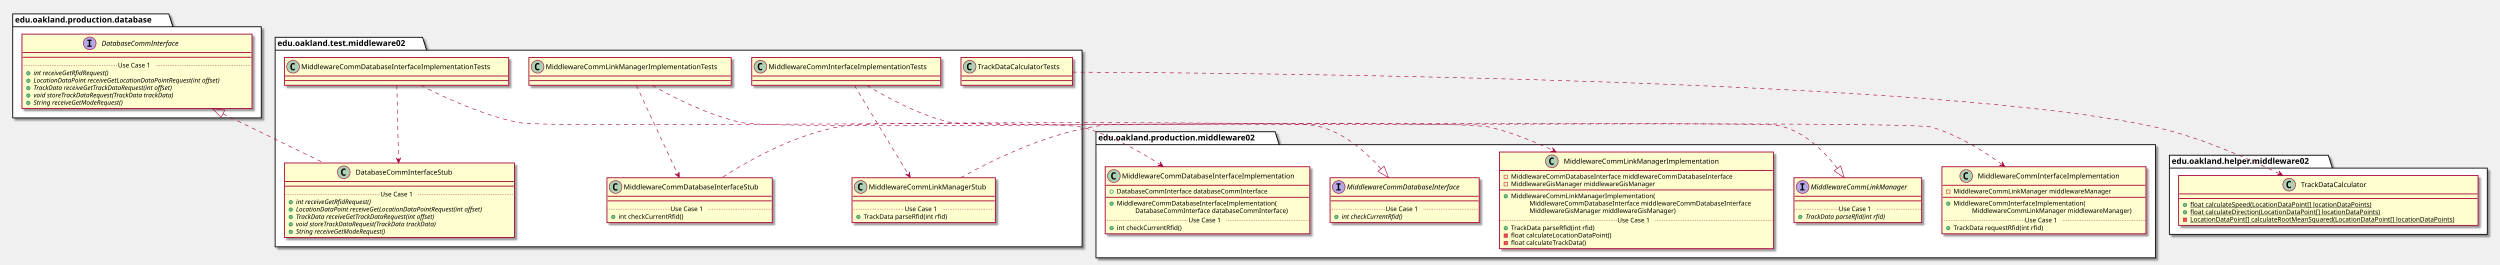
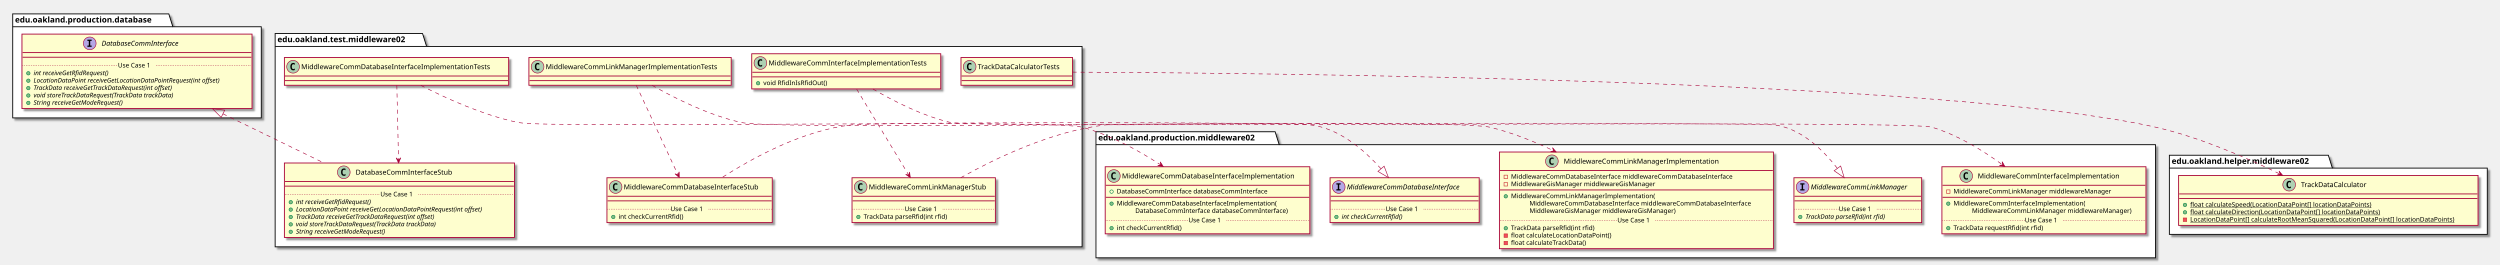
<svg xmlns="http://www.w3.org/2000/svg" contentScriptType="application/ecmascript" contentStyleType="text/css" height="458px" preserveAspectRatio="none" style="width:4325px;height:458px;" version="1.1" viewBox="0 0 4325 458" width="4325px" zoomAndPan="magnify">
  <defs>
-     <filter height="300%" id="f82za3iaolxaj" width="300%" x="-1" y="-1">
+     <filter height="300%" id="f104pno9bmx32r" width="300%" x="-1" y="-1">
      <feGaussianBlur result="blurOut" stdDeviation="2.0" />
      <feColorMatrix in="blurOut" result="blurOut2" type="matrix" values="0 0 0 0 0 0 0 0 0 0 0 0 0 0 0 0 0 0 .4 0" />
      <feOffset dx="4.0" dy="4.0" in="blurOut2" result="blurOut3" />
      <feBlend in="SourceGraphic" in2="blurOut3" mode="normal" />
    </filter>
  </defs>
  <g>
-     <polygon fill="#FFFFFF" filter="url(#f82za3iaolxaj)" points="476,64.5,731,64.5,738,86.797,1872,86.797,1872,427,476,427,476,64.5" style="stroke: #000000; stroke-width: 1.5;" />
-     <line style="stroke: #000000; stroke-width: 1.5;" x1="476" x2="738" y1="86.797" y2="86.797" />
-     <text fill="#000000" font-family="sans-serif" font-size="14" font-weight="bold" lengthAdjust="spacingAndGlyphs" textLength="249" x="480" y="79.495">edu.oakland.test.middleware02</text>
-     <polygon fill="#FFFFFF" filter="url(#f82za3iaolxaj)" points="1896,228,2206,228,2213,250.297,3729,250.297,3729,446,1896,446,1896,228" style="stroke: #000000; stroke-width: 1.5;" />
+     <polygon fill="#FFFFFF" filter="url(#f104pno9bmx32r)" points="476,58,731,58,738,80.297,1872,80.297,1872,427,476,427,476,58" style="stroke: #000000; stroke-width: 1.5;" />
+     <line style="stroke: #000000; stroke-width: 1.5;" x1="476" x2="738" y1="80.297" y2="80.297" />
+     <text fill="#000000" font-family="sans-serif" font-size="14" font-weight="bold" lengthAdjust="spacingAndGlyphs" textLength="249" x="480" y="72.995">edu.oakland.test.middleware02</text>
+     <polygon fill="#FFFFFF" filter="url(#f104pno9bmx32r)" points="1896,228,2206,228,2213,250.297,3729,250.297,3729,446,1896,446,1896,228" style="stroke: #000000; stroke-width: 1.5;" />
    <line style="stroke: #000000; stroke-width: 1.5;" x1="1896" x2="2213" y1="250.297" y2="250.297" />
    <text fill="#000000" font-family="sans-serif" font-size="14" font-weight="bold" lengthAdjust="spacingAndGlyphs" textLength="304" x="1900" y="242.995">edu.oakland.production.middleware02</text>
-     <polygon fill="#FFFFFF" filter="url(#f82za3iaolxaj)" points="3753,268.5,4028,268.5,4035,290.797,4303,290.797,4303,405.5,3753,405.5,3753,268.5" style="stroke: #000000; stroke-width: 1.5;" />
+     <polygon fill="#FFFFFF" filter="url(#f104pno9bmx32r)" points="3753,268.5,4028,268.5,4035,290.797,4303,290.797,4303,405.5,3753,405.5,3753,268.5" style="stroke: #000000; stroke-width: 1.5;" />
    <line style="stroke: #000000; stroke-width: 1.5;" x1="3753" x2="4035" y1="290.797" y2="290.797" />
    <text fill="#000000" font-family="sans-serif" font-size="14" font-weight="bold" lengthAdjust="spacingAndGlyphs" textLength="269" x="3757" y="283.495">edu.oakland.helper.middleware02</text>
-     <polygon fill="#FFFFFF" filter="url(#f82za3iaolxaj)" points="22,24,292,24,299,46.297,452,46.297,452,204,22,204,22,24" style="stroke: #000000; stroke-width: 1.5;" />
+     <polygon fill="#FFFFFF" filter="url(#f104pno9bmx32r)" points="22,24,292,24,299,46.297,452,46.297,452,204,22,204,22,24" style="stroke: #000000; stroke-width: 1.5;" />
    <line style="stroke: #000000; stroke-width: 1.5;" x1="22" x2="299" y1="46.297" y2="46.297" />
    <text fill="#000000" font-family="sans-serif" font-size="14" font-weight="bold" lengthAdjust="spacingAndGlyphs" textLength="264" x="26" y="38.995">edu.oakland.production.database</text>
-     <rect fill="#FEFECE" filter="url(#f82za3iaolxaj)" height="48" id="MiddlewareCommInterfaceImplementationTests" style="stroke: #A80036; stroke-width: 1.5;" width="327" x="1300.5" y="99.5" />
-     <ellipse cx="1315.5" cy="115.5" fill="#ADD1B2" rx="11" ry="11" style="stroke: #A80036; stroke-width: 1.0;" />
-     <path d="M1318.469,121.141 Q1317.891,121.438 1317.25,121.578 Q1316.609,121.734 1315.906,121.734 Q1313.406,121.734 1312.078,120.094 Q1310.766,118.438 1310.766,115.312 Q1310.766,112.188 1312.078,110.531 Q1313.406,108.875 1315.906,108.875 Q1316.609,108.875 1317.25,109.031 Q1317.906,109.188 1318.469,109.484 L1318.469,112.203 Q1317.844,111.625 1317.25,111.359 Q1316.656,111.078 1316.031,111.078 Q1314.688,111.078 1314,112.156 Q1313.312,113.219 1313.312,115.312 Q1313.312,117.406 1314,118.484 Q1314.688,119.547 1316.031,119.547 Q1316.656,119.547 1317.25,119.281 Q1317.844,119 1318.469,118.422 L1318.469,121.141 Z " />
-     <text fill="#000000" font-family="sans-serif" font-size="12" lengthAdjust="spacingAndGlyphs" textLength="295" x="1329.5" y="119.654">MiddlewareCommInterfaceImplementationTests</text>
-     <line style="stroke: #A80036; stroke-width: 1.5;" x1="1301.5" x2="1626.5" y1="131.5" y2="131.5" />
-     <line style="stroke: #A80036; stroke-width: 1.5;" x1="1301.5" x2="1626.5" y1="139.5" y2="139.5" />
-     <rect fill="#FEFECE" filter="url(#f82za3iaolxaj)" height="77.609" id="MiddlewareCommLinkManagerStub" style="stroke: #A80036; stroke-width: 1.5;" width="248" x="1474" y="307.5" />
+     <rect fill="#FEFECE" filter="url(#f104pno9bmx32r)" height="60.805" id="MiddlewareCommInterfaceImplementationTests" style="stroke: #A80036; stroke-width: 1.5;" width="327" x="1300.5" y="93" />
+     <ellipse cx="1315.5" cy="109" fill="#ADD1B2" rx="11" ry="11" style="stroke: #A80036; stroke-width: 1.0;" />
+     <path d="M1318.469,114.641 Q1317.891,114.938 1317.25,115.078 Q1316.609,115.234 1315.906,115.234 Q1313.406,115.234 1312.078,113.594 Q1310.766,111.938 1310.766,108.812 Q1310.766,105.688 1312.078,104.031 Q1313.406,102.375 1315.906,102.375 Q1316.609,102.375 1317.25,102.531 Q1317.906,102.688 1318.469,102.984 L1318.469,105.703 Q1317.844,105.125 1317.25,104.859 Q1316.656,104.578 1316.031,104.578 Q1314.688,104.578 1314,105.656 Q1313.312,106.719 1313.312,108.812 Q1313.312,110.906 1314,111.984 Q1314.688,113.047 1316.031,113.047 Q1316.656,113.047 1317.25,112.781 Q1317.844,112.5 1318.469,111.922 L1318.469,114.641 Z " />
+     <text fill="#000000" font-family="sans-serif" font-size="12" lengthAdjust="spacingAndGlyphs" textLength="295" x="1329.5" y="113.154">MiddlewareCommInterfaceImplementationTests</text>
+     <line style="stroke: #A80036; stroke-width: 1.5;" x1="1301.5" x2="1626.5" y1="125" y2="125" />
+     <line style="stroke: #A80036; stroke-width: 1.5;" x1="1301.5" x2="1626.5" y1="133" y2="133" />
+     <ellipse cx="1311.5" cy="144" fill="#84BE84" rx="3" ry="3" style="stroke: #038048; stroke-width: 1.0;" />
+     <text fill="#000000" font-family="sans-serif" font-size="11" lengthAdjust="spacingAndGlyphs" textLength="117" x="1320.5" y="147.21">void RfidInIsRfidOut()</text>
+     <rect fill="#FEFECE" filter="url(#f104pno9bmx32r)" height="77.609" id="MiddlewareCommLinkManagerStub" style="stroke: #A80036; stroke-width: 1.5;" width="248" x="1474" y="307.5" />
    <ellipse cx="1489" cy="323.5" fill="#ADD1B2" rx="11" ry="11" style="stroke: #A80036; stroke-width: 1.0;" />
    <path d="M1491.969,329.141 Q1491.391,329.438 1490.75,329.578 Q1490.109,329.734 1489.406,329.734 Q1486.906,329.734 1485.578,328.094 Q1484.266,326.438 1484.266,323.312 Q1484.266,320.188 1485.578,318.531 Q1486.906,316.875 1489.406,316.875 Q1490.109,316.875 1490.75,317.031 Q1491.406,317.188 1491.969,317.484 L1491.969,320.203 Q1491.344,319.625 1490.75,319.359 Q1490.156,319.078 1489.531,319.078 Q1488.188,319.078 1487.5,320.156 Q1486.812,321.219 1486.812,323.312 Q1486.812,325.406 1487.5,326.484 Q1488.188,327.547 1489.531,327.547 Q1490.156,327.547 1490.75,327.281 Q1491.344,327 1491.969,326.422 L1491.969,329.141 Z " />
    <text fill="#000000" font-family="sans-serif" font-size="12" lengthAdjust="spacingAndGlyphs" textLength="216" x="1503" y="327.654">MiddlewareCommLinkManagerStub</text>
    <line style="stroke: #A80036; stroke-width: 1.5;" x1="1475" x2="1721" y1="339.5" y2="339.5" />
    <line style="stroke: #A80036; stroke-width: 1.5;" x1="1475" x2="1721" y1="347.5" y2="347.5" />
    <ellipse cx="1485" cy="375.305" fill="#84BE84" rx="3" ry="3" style="stroke: #038048; stroke-width: 1.0;" />
    <text fill="#000000" font-family="sans-serif" font-size="11" lengthAdjust="spacingAndGlyphs" textLength="160" x="1494" y="378.515">TrackData parseRfid(int rfid)</text>
    <line style="stroke: #A80036; stroke-width: 1.0; stroke-dasharray: 1.0,2.0;" x1="1475" x2="1565" y1="361.902" y2="361.902" />
    <text fill="#000000" font-family="sans-serif" font-size="11" lengthAdjust="spacingAndGlyphs" textLength="66" x="1565" y="365.21">Use Case 1</text>
    <line style="stroke: #A80036; stroke-width: 1.0; stroke-dasharray: 1.0,2.0;" x1="1631" x2="1721" y1="361.902" y2="361.902" />
-     <rect fill="#FEFECE" filter="url(#f82za3iaolxaj)" height="48" id="MiddlewareCommLinkManagerImplementationTests" style="stroke: #A80036; stroke-width: 1.5;" width="350" x="915" y="99.5" />
+     <rect fill="#FEFECE" filter="url(#f104pno9bmx32r)" height="48" id="MiddlewareCommLinkManagerImplementationTests" style="stroke: #A80036; stroke-width: 1.5;" width="350" x="915" y="99.5" />
    <ellipse cx="930" cy="115.5" fill="#ADD1B2" rx="11" ry="11" style="stroke: #A80036; stroke-width: 1.0;" />
    <path d="M932.969,121.141 Q932.391,121.438 931.75,121.578 Q931.109,121.734 930.406,121.734 Q927.906,121.734 926.578,120.094 Q925.266,118.438 925.266,115.312 Q925.266,112.188 926.578,110.531 Q927.906,108.875 930.406,108.875 Q931.109,108.875 931.75,109.031 Q932.406,109.188 932.969,109.484 L932.969,112.203 Q932.344,111.625 931.75,111.359 Q931.156,111.078 930.531,111.078 Q929.188,111.078 928.5,112.156 Q927.812,113.219 927.812,115.312 Q927.812,117.406 928.5,118.484 Q929.188,119.547 930.531,119.547 Q931.156,119.547 931.75,119.281 Q932.344,119 932.969,118.422 L932.969,121.141 Z " />
    <text fill="#000000" font-family="sans-serif" font-size="12" lengthAdjust="spacingAndGlyphs" textLength="318" x="944" y="119.654">MiddlewareCommLinkManagerImplementationTests</text>
    <line style="stroke: #A80036; stroke-width: 1.5;" x1="916" x2="1264" y1="131.5" y2="131.5" />
    <line style="stroke: #A80036; stroke-width: 1.5;" x1="916" x2="1264" y1="139.5" y2="139.5" />
-     <rect fill="#FEFECE" filter="url(#f82za3iaolxaj)" height="77.609" id="MiddlewareCommDatabaseInterfaceStub" style="stroke: #A80036; stroke-width: 1.5;" width="286" x="1050" y="307.5" />
+     <rect fill="#FEFECE" filter="url(#f104pno9bmx32r)" height="77.609" id="MiddlewareCommDatabaseInterfaceStub" style="stroke: #A80036; stroke-width: 1.5;" width="286" x="1050" y="307.5" />
    <ellipse cx="1065" cy="323.5" fill="#ADD1B2" rx="11" ry="11" style="stroke: #A80036; stroke-width: 1.0;" />
    <path d="M1067.969,329.141 Q1067.391,329.438 1066.75,329.578 Q1066.109,329.734 1065.406,329.734 Q1062.906,329.734 1061.578,328.094 Q1060.266,326.438 1060.266,323.312 Q1060.266,320.188 1061.578,318.531 Q1062.906,316.875 1065.406,316.875 Q1066.109,316.875 1066.75,317.031 Q1067.406,317.188 1067.969,317.484 L1067.969,320.203 Q1067.344,319.625 1066.75,319.359 Q1066.156,319.078 1065.531,319.078 Q1064.188,319.078 1063.5,320.156 Q1062.812,321.219 1062.812,323.312 Q1062.812,325.406 1063.5,326.484 Q1064.188,327.547 1065.531,327.547 Q1066.156,327.547 1066.75,327.281 Q1067.344,327 1067.969,326.422 L1067.969,329.141 Z " />
    <text fill="#000000" font-family="sans-serif" font-size="12" lengthAdjust="spacingAndGlyphs" textLength="254" x="1079" y="327.654">MiddlewareCommDatabaseInterfaceStub</text>
    <line style="stroke: #A80036; stroke-width: 1.5;" x1="1051" x2="1335" y1="339.5" y2="339.5" />
    <line style="stroke: #A80036; stroke-width: 1.5;" x1="1051" x2="1335" y1="347.5" y2="347.5" />
    <ellipse cx="1061" cy="375.305" fill="#84BE84" rx="3" ry="3" style="stroke: #038048; stroke-width: 1.0;" />
    <text fill="#000000" font-family="sans-serif" font-size="11" lengthAdjust="spacingAndGlyphs" textLength="122" x="1070" y="378.515">int checkCurrentRfid()</text>
    <line style="stroke: #A80036; stroke-width: 1.0; stroke-dasharray: 1.0,2.0;" x1="1051" x2="1160" y1="361.902" y2="361.902" />
    <text fill="#000000" font-family="sans-serif" font-size="11" lengthAdjust="spacingAndGlyphs" textLength="66" x="1160" y="365.21">Use Case 1</text>
    <line style="stroke: #A80036; stroke-width: 1.0; stroke-dasharray: 1.0,2.0;" x1="1226" x2="1335" y1="361.902" y2="361.902" />
-     <rect fill="#FEFECE" filter="url(#f82za3iaolxaj)" height="48" id="MiddlewareCommDatabaseInterfaceImplementationTests" style="stroke: #A80036; stroke-width: 1.5;" width="388" x="492" y="99.5" />
+     <rect fill="#FEFECE" filter="url(#f104pno9bmx32r)" height="48" id="MiddlewareCommDatabaseInterfaceImplementationTests" style="stroke: #A80036; stroke-width: 1.5;" width="388" x="492" y="99.5" />
    <ellipse cx="507" cy="115.5" fill="#ADD1B2" rx="11" ry="11" style="stroke: #A80036; stroke-width: 1.0;" />
    <path d="M509.969,121.141 Q509.391,121.438 508.75,121.578 Q508.109,121.734 507.406,121.734 Q504.906,121.734 503.578,120.094 Q502.266,118.438 502.266,115.312 Q502.266,112.188 503.578,110.531 Q504.906,108.875 507.406,108.875 Q508.109,108.875 508.75,109.031 Q509.406,109.188 509.969,109.484 L509.969,112.203 Q509.344,111.625 508.75,111.359 Q508.156,111.078 507.531,111.078 Q506.188,111.078 505.5,112.156 Q504.812,113.219 504.812,115.312 Q504.812,117.406 505.5,118.484 Q506.188,119.547 507.531,119.547 Q508.156,119.547 508.75,119.281 Q509.344,119 509.969,118.422 L509.969,121.141 Z " />
    <text fill="#000000" font-family="sans-serif" font-size="12" lengthAdjust="spacingAndGlyphs" textLength="356" x="521" y="119.654">MiddlewareCommDatabaseInterfaceImplementationTests</text>
    <line style="stroke: #A80036; stroke-width: 1.5;" x1="493" x2="879" y1="131.5" y2="131.5" />
    <line style="stroke: #A80036; stroke-width: 1.5;" x1="493" x2="879" y1="139.5" y2="139.5" />
-     <rect fill="#FEFECE" filter="url(#f82za3iaolxaj)" height="128.828" id="DatabaseCommInterfaceStub" style="stroke: #A80036; stroke-width: 1.5;" width="398" x="492" y="282" />
+     <rect fill="#FEFECE" filter="url(#f104pno9bmx32r)" height="128.828" id="DatabaseCommInterfaceStub" style="stroke: #A80036; stroke-width: 1.5;" width="398" x="492" y="282" />
    <ellipse cx="594.75" cy="298" fill="#ADD1B2" rx="11" ry="11" style="stroke: #A80036; stroke-width: 1.0;" />
    <path d="M597.719,303.641 Q597.141,303.938 596.5,304.078 Q595.859,304.234 595.156,304.234 Q592.656,304.234 591.328,302.594 Q590.016,300.938 590.016,297.812 Q590.016,294.688 591.328,293.031 Q592.656,291.375 595.156,291.375 Q595.859,291.375 596.5,291.531 Q597.156,291.688 597.719,291.984 L597.719,294.703 Q597.094,294.125 596.5,293.859 Q595.906,293.578 595.281,293.578 Q593.938,293.578 593.25,294.656 Q592.562,295.719 592.562,297.812 Q592.562,299.906 593.25,300.984 Q593.938,302.047 595.281,302.047 Q595.906,302.047 596.5,301.781 Q597.094,301.5 597.719,300.922 L597.719,303.641 Z " />
    <text fill="#000000" font-family="sans-serif" font-size="12" lengthAdjust="spacingAndGlyphs" textLength="184" x="615.25" y="302.154">DatabaseCommInterfaceStub</text>
    <line style="stroke: #A80036; stroke-width: 1.5;" x1="493" x2="889" y1="314" y2="314" />
    <line style="stroke: #A80036; stroke-width: 1.5;" x1="493" x2="889" y1="322" y2="322" />
    <ellipse cx="503" cy="349.805" fill="#84BE84" rx="3" ry="3" style="stroke: #038048; stroke-width: 1.0;" />
    <text fill="#000000" font-family="sans-serif" font-size="11" font-style="italic" lengthAdjust="spacingAndGlyphs" textLength="156" x="512" y="353.015">int receiveGetRfidRequest()</text>
    <ellipse cx="503" cy="362.609" fill="#84BE84" rx="3" ry="3" style="stroke: #038048; stroke-width: 1.0;" />
    <text fill="#000000" font-family="sans-serif" font-size="11" font-style="italic" lengthAdjust="spacingAndGlyphs" textLength="372" x="512" y="365.82">LocationDataPoint receiveGetLocationDataPointRequest(int offset)</text>
    <ellipse cx="503" cy="375.414" fill="#84BE84" rx="3" ry="3" style="stroke: #038048; stroke-width: 1.0;" />
    <text fill="#000000" font-family="sans-serif" font-size="11" font-style="italic" lengthAdjust="spacingAndGlyphs" textLength="284" x="512" y="378.625">TrackData receiveGetTrackDataRequest(int offset)</text>
    <ellipse cx="503" cy="388.219" fill="#84BE84" rx="3" ry="3" style="stroke: #038048; stroke-width: 1.0;" />
    <text fill="#000000" font-family="sans-serif" font-size="11" font-style="italic" lengthAdjust="spacingAndGlyphs" textLength="283" x="512" y="391.429">void storeTrackDataRequest(TrackData trackData)</text>
    <ellipse cx="503" cy="401.023" fill="#84BE84" rx="3" ry="3" style="stroke: #038048; stroke-width: 1.0;" />
    <text fill="#000000" font-family="sans-serif" font-size="11" font-style="italic" lengthAdjust="spacingAndGlyphs" textLength="183" x="512" y="404.234">String receiveGetModeRequest()</text>
    <line style="stroke: #A80036; stroke-width: 1.0; stroke-dasharray: 1.0,2.0;" x1="493" x2="658" y1="336.402" y2="336.402" />
    <text fill="#000000" font-family="sans-serif" font-size="11" lengthAdjust="spacingAndGlyphs" textLength="66" x="658" y="339.71">Use Case 1</text>
    <line style="stroke: #A80036; stroke-width: 1.0; stroke-dasharray: 1.0,2.0;" x1="724" x2="889" y1="336.402" y2="336.402" />
-     <rect fill="#FEFECE" filter="url(#f82za3iaolxaj)" height="48" id="TrackDataCalculatorTests" style="stroke: #A80036; stroke-width: 1.5;" width="193" x="1662.5" y="99.5" />
+     <rect fill="#FEFECE" filter="url(#f104pno9bmx32r)" height="48" id="TrackDataCalculatorTests" style="stroke: #A80036; stroke-width: 1.5;" width="193" x="1662.5" y="99.5" />
    <ellipse cx="1677.5" cy="115.5" fill="#ADD1B2" rx="11" ry="11" style="stroke: #A80036; stroke-width: 1.0;" />
    <path d="M1680.469,121.141 Q1679.891,121.438 1679.25,121.578 Q1678.609,121.734 1677.906,121.734 Q1675.406,121.734 1674.078,120.094 Q1672.766,118.438 1672.766,115.312 Q1672.766,112.188 1674.078,110.531 Q1675.406,108.875 1677.906,108.875 Q1678.609,108.875 1679.25,109.031 Q1679.906,109.188 1680.469,109.484 L1680.469,112.203 Q1679.844,111.625 1679.25,111.359 Q1678.656,111.078 1678.031,111.078 Q1676.688,111.078 1676,112.156 Q1675.312,113.219 1675.312,115.312 Q1675.312,117.406 1676,118.484 Q1676.688,119.547 1678.031,119.547 Q1678.656,119.547 1679.25,119.281 Q1679.844,119 1680.469,118.422 L1680.469,121.141 Z " />
    <text fill="#000000" font-family="sans-serif" font-size="12" lengthAdjust="spacingAndGlyphs" textLength="161" x="1691.5" y="119.654">TrackDataCalculatorTests</text>
    <line style="stroke: #A80036; stroke-width: 1.5;" x1="1663.5" x2="1854.5" y1="131.5" y2="131.5" />
    <line style="stroke: #A80036; stroke-width: 1.5;" x1="1663.5" x2="1854.5" y1="139.5" y2="139.5" />
-     <rect fill="#FEFECE" filter="url(#f82za3iaolxaj)" height="116.023" id="MiddlewareCommInterfaceImplementation" style="stroke: #A80036; stroke-width: 1.5;" width="353" x="3359.5" y="288.5" />
+     <rect fill="#FEFECE" filter="url(#f104pno9bmx32r)" height="116.023" id="MiddlewareCommInterfaceImplementation" style="stroke: #A80036; stroke-width: 1.5;" width="353" x="3359.5" y="288.5" />
    <ellipse cx="3401.5" cy="304.5" fill="#ADD1B2" rx="11" ry="11" style="stroke: #A80036; stroke-width: 1.0;" />
    <path d="M3404.469,310.141 Q3403.891,310.438 3403.25,310.578 Q3402.609,310.734 3401.906,310.734 Q3399.406,310.734 3398.078,309.094 Q3396.766,307.438 3396.766,304.312 Q3396.766,301.188 3398.078,299.531 Q3399.406,297.875 3401.906,297.875 Q3402.609,297.875 3403.25,298.031 Q3403.906,298.188 3404.469,298.484 L3404.469,301.203 Q3403.844,300.625 3403.25,300.359 Q3402.656,300.078 3402.031,300.078 Q3400.688,300.078 3400,301.156 Q3399.312,302.219 3399.312,304.312 Q3399.312,306.406 3400,307.484 Q3400.688,308.547 3402.031,308.547 Q3402.656,308.547 3403.25,308.281 Q3403.844,308 3404.469,307.422 L3404.469,310.141 Z " />
    <text fill="#000000" font-family="sans-serif" font-size="12" lengthAdjust="spacingAndGlyphs" textLength="261" x="3421.5" y="308.654">MiddlewareCommInterfaceImplementation</text>
    <line style="stroke: #A80036; stroke-width: 1.5;" x1="3360.5" x2="3711.5" y1="320.5" y2="320.5" />
    <rect fill="none" height="6" style="stroke: #C82930; stroke-width: 1.0;" width="6" x="3367.5" y="328.5" />
    <text fill="#000000" font-family="sans-serif" font-size="11" lengthAdjust="spacingAndGlyphs" textLength="291" x="3379.5" y="334.71">MiddlewareCommLinkManager middlewareManager</text>
    <line style="stroke: #A80036; stroke-width: 1.5;" x1="3360.5" x2="3711.5" y1="341.305" y2="341.305" />
    <ellipse cx="3370.5" cy="352.305" fill="#84BE84" rx="3" ry="3" style="stroke: #038048; stroke-width: 1.0;" />
    <text fill="#000000" font-family="sans-serif" font-size="11" lengthAdjust="spacingAndGlyphs" textLength="243" x="3379.5" y="355.515">MiddlewareCommInterfaceImplementation(</text>
    <text fill="#000000" font-family="sans-serif" font-size="11" lengthAdjust="spacingAndGlyphs" textLength="295" x="3411.5" y="368.32">MiddlewareCommLinkManager middlewareManager)</text>
    <ellipse cx="3370.5" cy="394.719" fill="#84BE84" rx="3" ry="3" style="stroke: #038048; stroke-width: 1.0;" />
    <text fill="#000000" font-family="sans-serif" font-size="11" lengthAdjust="spacingAndGlyphs" textLength="171" x="3379.5" y="397.929">TrackData requestRfid(int rfid)</text>
    <line style="stroke: #A80036; stroke-width: 1.0; stroke-dasharray: 1.0,2.0;" x1="3360.5" x2="3503" y1="381.316" y2="381.316" />
    <text fill="#000000" font-family="sans-serif" font-size="11" lengthAdjust="spacingAndGlyphs" textLength="66" x="3503" y="384.625">Use Case 1</text>
    <line style="stroke: #A80036; stroke-width: 1.0; stroke-dasharray: 1.0,2.0;" x1="3569" x2="3711.5" y1="381.316" y2="381.316" />
-     <rect fill="#FEFECE" filter="url(#f82za3iaolxaj)" height="167.242" id="MiddlewareCommLinkManagerImplementation" style="stroke: #A80036; stroke-width: 1.5;" width="474" x="2594" y="263" />
+     <rect fill="#FEFECE" filter="url(#f104pno9bmx32r)" height="167.242" id="MiddlewareCommLinkManagerImplementation" style="stroke: #A80036; stroke-width: 1.5;" width="474" x="2594" y="263" />
    <ellipse cx="2684.75" cy="279" fill="#ADD1B2" rx="11" ry="11" style="stroke: #A80036; stroke-width: 1.0;" />
    <path d="M2687.719,284.641 Q2687.141,284.938 2686.5,285.078 Q2685.859,285.234 2685.156,285.234 Q2682.656,285.234 2681.328,283.594 Q2680.016,281.938 2680.016,278.812 Q2680.016,275.688 2681.328,274.031 Q2682.656,272.375 2685.156,272.375 Q2685.859,272.375 2686.5,272.531 Q2687.156,272.688 2687.719,272.984 L2687.719,275.703 Q2687.094,275.125 2686.5,274.859 Q2685.906,274.578 2685.281,274.578 Q2683.938,274.578 2683.25,275.656 Q2682.562,276.719 2682.562,278.812 Q2682.562,280.906 2683.25,281.984 Q2683.938,283.047 2685.281,283.047 Q2685.906,283.047 2686.5,282.781 Q2687.094,282.5 2687.719,281.922 L2687.719,284.641 Z " />
    <text fill="#000000" font-family="sans-serif" font-size="12" lengthAdjust="spacingAndGlyphs" textLength="284" x="2705.25" y="283.154">MiddlewareCommLinkManagerImplementation</text>
    <line style="stroke: #A80036; stroke-width: 1.5;" x1="2595" x2="3067" y1="295" y2="295" />
    <rect fill="none" height="6" style="stroke: #C82930; stroke-width: 1.0;" width="6" x="2602" y="303" />
    <text fill="#000000" font-family="sans-serif" font-size="11" lengthAdjust="spacingAndGlyphs" textLength="416" x="2614" y="309.21">MiddlewareCommDatabaseInterface middlewareCommDatabaseInterface</text>
    <rect fill="none" height="6" style="stroke: #C82930; stroke-width: 1.0;" width="6" x="2602" y="315.805" />
    <text fill="#000000" font-family="sans-serif" font-size="11" lengthAdjust="spacingAndGlyphs" textLength="270" x="2614" y="322.015">MiddlewareGisManager middlewareGisManager</text>
    <line style="stroke: #A80036; stroke-width: 1.5;" x1="2595" x2="3067" y1="328.609" y2="328.609" />
    <ellipse cx="2605" cy="339.609" fill="#84BE84" rx="3" ry="3" style="stroke: #038048; stroke-width: 1.0;" />
    <text fill="#000000" font-family="sans-serif" font-size="11" lengthAdjust="spacingAndGlyphs" textLength="264" x="2614" y="342.82">MiddlewareCommLinkManagerImplementation(</text>
    <text fill="#000000" font-family="sans-serif" font-size="11" lengthAdjust="spacingAndGlyphs" textLength="416" x="2646" y="355.625">MiddlewareCommDatabaseInterface middlewareCommDatabaseInterface</text>
    <text fill="#000000" font-family="sans-serif" font-size="11" lengthAdjust="spacingAndGlyphs" textLength="274" x="2646" y="368.429">MiddlewareGisManager middlewareGisManager)</text>
    <ellipse cx="2605" cy="394.828" fill="#84BE84" rx="3" ry="3" style="stroke: #038048; stroke-width: 1.0;" />
    <text fill="#000000" font-family="sans-serif" font-size="11" lengthAdjust="spacingAndGlyphs" textLength="160" x="2614" y="398.039">TrackData parseRfid(int rfid)</text>
    <rect fill="#F24D5C" height="6" style="stroke: #C82930; stroke-width: 1.0;" width="6" x="2602" y="404.633" />
    <text fill="#000000" font-family="sans-serif" font-size="11" lengthAdjust="spacingAndGlyphs" textLength="188" x="2614" y="410.843">float calculateLocationDataPoint()</text>
    <rect fill="#F24D5C" height="6" style="stroke: #C82930; stroke-width: 1.0;" width="6" x="2602" y="417.438" />
    <text fill="#000000" font-family="sans-serif" font-size="11" lengthAdjust="spacingAndGlyphs" textLength="144" x="2614" y="423.648">float calculateTrackData()</text>
    <line style="stroke: #A80036; stroke-width: 1.0; stroke-dasharray: 1.0,2.0;" x1="2595" x2="2798" y1="381.426" y2="381.426" />
    <text fill="#000000" font-family="sans-serif" font-size="11" lengthAdjust="spacingAndGlyphs" textLength="66" x="2798" y="384.734">Use Case 1</text>
    <line style="stroke: #A80036; stroke-width: 1.0; stroke-dasharray: 1.0,2.0;" x1="2864" x2="3067" y1="381.426" y2="381.426" />
-     <rect fill="#FEFECE" filter="url(#f82za3iaolxaj)" height="116.023" id="MiddlewareCommDatabaseInterfaceImplementation" style="stroke: #A80036; stroke-width: 1.5;" width="354" x="1912" y="288.5" />
+     <rect fill="#FEFECE" filter="url(#f104pno9bmx32r)" height="116.023" id="MiddlewareCommDatabaseInterfaceImplementation" style="stroke: #A80036; stroke-width: 1.5;" width="354" x="1912" y="288.5" />
    <ellipse cx="1927" cy="304.5" fill="#ADD1B2" rx="11" ry="11" style="stroke: #A80036; stroke-width: 1.0;" />
    <path d="M1929.969,310.141 Q1929.391,310.438 1928.75,310.578 Q1928.109,310.734 1927.406,310.734 Q1924.906,310.734 1923.578,309.094 Q1922.266,307.438 1922.266,304.312 Q1922.266,301.188 1923.578,299.531 Q1924.906,297.875 1927.406,297.875 Q1928.109,297.875 1928.75,298.031 Q1929.406,298.188 1929.969,298.484 L1929.969,301.203 Q1929.344,300.625 1928.75,300.359 Q1928.156,300.078 1927.531,300.078 Q1926.188,300.078 1925.5,301.156 Q1924.812,302.219 1924.812,304.312 Q1924.812,306.406 1925.5,307.484 Q1926.188,308.547 1927.531,308.547 Q1928.156,308.547 1928.75,308.281 Q1929.344,308 1929.969,307.422 L1929.969,310.141 Z " />
    <text fill="#000000" font-family="sans-serif" font-size="12" lengthAdjust="spacingAndGlyphs" textLength="322" x="1941" y="308.654">MiddlewareCommDatabaseInterfaceImplementation</text>
    <line style="stroke: #A80036; stroke-width: 1.5;" x1="1913" x2="2265" y1="320.5" y2="320.5" />
    <ellipse cx="1923" cy="331.5" fill="none" rx="3" ry="3" style="stroke: #038048; stroke-width: 1.0;" />
    <text fill="#000000" font-family="sans-serif" font-size="11" lengthAdjust="spacingAndGlyphs" textLength="285" x="1932" y="334.71">DatabaseCommInterface databaseCommInterface</text>
    <line style="stroke: #A80036; stroke-width: 1.5;" x1="1913" x2="2265" y1="341.305" y2="341.305" />
    <ellipse cx="1923" cy="352.305" fill="#84BE84" rx="3" ry="3" style="stroke: #038048; stroke-width: 1.0;" />
    <text fill="#000000" font-family="sans-serif" font-size="11" lengthAdjust="spacingAndGlyphs" textLength="297" x="1932" y="355.515">MiddlewareCommDatabaseInterfaceImplementation(</text>
    <text fill="#000000" font-family="sans-serif" font-size="11" lengthAdjust="spacingAndGlyphs" textLength="289" x="1964" y="368.32">DatabaseCommInterface databaseCommInterface)</text>
    <ellipse cx="1923" cy="394.719" fill="#84BE84" rx="3" ry="3" style="stroke: #038048; stroke-width: 1.0;" />
    <text fill="#000000" font-family="sans-serif" font-size="11" lengthAdjust="spacingAndGlyphs" textLength="122" x="1932" y="397.929">int checkCurrentRfid()</text>
    <line style="stroke: #A80036; stroke-width: 1.0; stroke-dasharray: 1.0,2.0;" x1="1913" x2="2056" y1="381.316" y2="381.316" />
    <text fill="#000000" font-family="sans-serif" font-size="11" lengthAdjust="spacingAndGlyphs" textLength="66" x="2056" y="384.625">Use Case 1</text>
    <line style="stroke: #A80036; stroke-width: 1.0; stroke-dasharray: 1.0,2.0;" x1="2122" x2="2265" y1="381.316" y2="381.316" />
-     <rect fill="#FEFECE" filter="url(#f82za3iaolxaj)" height="77.609" id="MiddlewareCommLinkManager" style="stroke: #A80036; stroke-width: 1.5;" width="221" x="3103.5" y="307.5" />
+     <rect fill="#FEFECE" filter="url(#f104pno9bmx32r)" height="77.609" id="MiddlewareCommLinkManager" style="stroke: #A80036; stroke-width: 1.5;" width="221" x="3103.5" y="307.5" />
    <ellipse cx="3118.5" cy="323.5" fill="#B4A7E5" rx="11" ry="11" style="stroke: #A80036; stroke-width: 1.0;" />
    <path d="M3114.422,319.266 L3114.422,317.109 L3121.812,317.109 L3121.812,319.266 L3119.344,319.266 L3119.344,327.344 L3121.812,327.344 L3121.812,329.5 L3114.422,329.5 L3114.422,327.344 L3116.891,327.344 L3116.891,319.266 L3114.422,319.266 Z " />
    <text fill="#000000" font-family="sans-serif" font-size="12" font-style="italic" lengthAdjust="spacingAndGlyphs" textLength="189" x="3132.5" y="327.654">MiddlewareCommLinkManager</text>
    <line style="stroke: #A80036; stroke-width: 1.5;" x1="3104.5" x2="3323.5" y1="339.5" y2="339.5" />
    <line style="stroke: #A80036; stroke-width: 1.5;" x1="3104.5" x2="3323.5" y1="347.5" y2="347.5" />
    <ellipse cx="3114.5" cy="375.305" fill="#84BE84" rx="3" ry="3" style="stroke: #038048; stroke-width: 1.0;" />
    <text fill="#000000" font-family="sans-serif" font-size="11" font-style="italic" lengthAdjust="spacingAndGlyphs" textLength="160" x="3123.5" y="378.515">TrackData parseRfid(int rfid)</text>
    <line style="stroke: #A80036; stroke-width: 1.0; stroke-dasharray: 1.0,2.0;" x1="3104.5" x2="3181" y1="361.902" y2="361.902" />
    <text fill="#000000" font-family="sans-serif" font-size="11" lengthAdjust="spacingAndGlyphs" textLength="66" x="3181" y="365.21">Use Case 1</text>
    <line style="stroke: #A80036; stroke-width: 1.0; stroke-dasharray: 1.0,2.0;" x1="3247" x2="3323.5" y1="361.902" y2="361.902" />
-     <rect fill="#FEFECE" filter="url(#f82za3iaolxaj)" height="77.609" id="MiddlewareCommDatabaseInterface" style="stroke: #A80036; stroke-width: 1.5;" width="258" x="2301" y="307.5" />
+     <rect fill="#FEFECE" filter="url(#f104pno9bmx32r)" height="77.609" id="MiddlewareCommDatabaseInterface" style="stroke: #A80036; stroke-width: 1.5;" width="258" x="2301" y="307.5" />
    <ellipse cx="2316" cy="323.5" fill="#B4A7E5" rx="11" ry="11" style="stroke: #A80036; stroke-width: 1.0;" />
    <path d="M2311.922,319.266 L2311.922,317.109 L2319.312,317.109 L2319.312,319.266 L2316.844,319.266 L2316.844,327.344 L2319.312,327.344 L2319.312,329.5 L2311.922,329.5 L2311.922,327.344 L2314.391,327.344 L2314.391,319.266 L2311.922,319.266 Z " />
    <text fill="#000000" font-family="sans-serif" font-size="12" font-style="italic" lengthAdjust="spacingAndGlyphs" textLength="226" x="2330" y="327.654">MiddlewareCommDatabaseInterface</text>
    <line style="stroke: #A80036; stroke-width: 1.5;" x1="2302" x2="2558" y1="339.5" y2="339.5" />
    <line style="stroke: #A80036; stroke-width: 1.5;" x1="2302" x2="2558" y1="347.5" y2="347.5" />
    <ellipse cx="2312" cy="375.305" fill="#84BE84" rx="3" ry="3" style="stroke: #038048; stroke-width: 1.0;" />
    <text fill="#000000" font-family="sans-serif" font-size="11" font-style="italic" lengthAdjust="spacingAndGlyphs" textLength="123" x="2321" y="378.515">int checkCurrentRfid()</text>
    <line style="stroke: #A80036; stroke-width: 1.0; stroke-dasharray: 1.0,2.0;" x1="2302" x2="2397" y1="361.902" y2="361.902" />
    <text fill="#000000" font-family="sans-serif" font-size="11" lengthAdjust="spacingAndGlyphs" textLength="66" x="2397" y="365.21">Use Case 1</text>
    <line style="stroke: #A80036; stroke-width: 1.0; stroke-dasharray: 1.0,2.0;" x1="2463" x2="2558" y1="361.902" y2="361.902" />
-     <rect fill="#FEFECE" filter="url(#f82za3iaolxaj)" height="86.414" id="TrackDataCalculator" style="stroke: #A80036; stroke-width: 1.5;" width="518" x="3769" y="303.5" />
+     <rect fill="#FEFECE" filter="url(#f104pno9bmx32r)" height="86.414" id="TrackDataCalculator" style="stroke: #A80036; stroke-width: 1.5;" width="518" x="3769" y="303.5" />
    <ellipse cx="3960.25" cy="319.5" fill="#ADD1B2" rx="11" ry="11" style="stroke: #A80036; stroke-width: 1.0;" />
    <path d="M3963.219,325.141 Q3962.641,325.438 3962,325.578 Q3961.359,325.734 3960.656,325.734 Q3958.156,325.734 3956.828,324.094 Q3955.516,322.438 3955.516,319.312 Q3955.516,316.188 3956.828,314.531 Q3958.156,312.875 3960.656,312.875 Q3961.359,312.875 3962,313.031 Q3962.656,313.188 3963.219,313.484 L3963.219,316.203 Q3962.594,315.625 3962,315.359 Q3961.406,315.078 3960.781,315.078 Q3959.438,315.078 3958.75,316.156 Q3958.062,317.219 3958.062,319.312 Q3958.062,321.406 3958.75,322.484 Q3959.438,323.547 3960.781,323.547 Q3961.406,323.547 3962,323.281 Q3962.594,323 3963.219,322.422 L3963.219,325.141 Z " />
    <text fill="#000000" font-family="sans-serif" font-size="12" lengthAdjust="spacingAndGlyphs" textLength="127" x="3980.75" y="323.654">TrackDataCalculator</text>
    <line style="stroke: #A80036; stroke-width: 1.5;" x1="3770" x2="4286" y1="335.5" y2="335.5" />
    <line style="stroke: #A80036; stroke-width: 1.5;" x1="3770" x2="4286" y1="343.5" y2="343.5" />
    <ellipse cx="3780" cy="354.5" fill="#84BE84" rx="3" ry="3" style="stroke: #038048; stroke-width: 1.0;" />
    <text fill="#000000" font-family="sans-serif" font-size="11" lengthAdjust="spacingAndGlyphs" text-decoration="underline" textLength="341" x="3789" y="357.71">float calculateSpeed(LocationDataPoint[] locationDataPoints)</text>
    <ellipse cx="3780" cy="367.305" fill="#84BE84" rx="3" ry="3" style="stroke: #038048; stroke-width: 1.0;" />
    <text fill="#000000" font-family="sans-serif" font-size="11" lengthAdjust="spacingAndGlyphs" text-decoration="underline" textLength="355" x="3789" y="370.515">float calculateDirection(LocationDataPoint[] locationDataPoints)</text>
    <rect fill="#F24D5C" height="6" style="stroke: #C82930; stroke-width: 1.0;" width="6" x="3777" y="377.109" />
    <text fill="#000000" font-family="sans-serif" font-size="11" lengthAdjust="spacingAndGlyphs" text-decoration="underline" textLength="492" x="3789" y="383.32">LocationDataPoint[] calculateRootMeanSquared(LocationDataPoint[] locationDataPoints)</text>
-     <rect fill="#FEFECE" filter="url(#f82za3iaolxaj)" height="128.828" id="DatabaseCommInterface" style="stroke: #A80036; stroke-width: 1.5;" width="398" x="38" y="59" />
+     <rect fill="#FEFECE" filter="url(#f104pno9bmx32r)" height="128.828" id="DatabaseCommInterface" style="stroke: #A80036; stroke-width: 1.5;" width="398" x="38" y="59" />
    <ellipse cx="155.25" cy="75" fill="#B4A7E5" rx="11" ry="11" style="stroke: #A80036; stroke-width: 1.0;" />
    <path d="M151.172,70.766 L151.172,68.609 L158.562,68.609 L158.562,70.766 L156.094,70.766 L156.094,78.844 L158.562,78.844 L158.562,81 L151.172,81 L151.172,78.844 L153.641,78.844 L153.641,70.766 L151.172,70.766 Z " />
    <text fill="#000000" font-family="sans-serif" font-size="12" font-style="italic" lengthAdjust="spacingAndGlyphs" textLength="155" x="175.75" y="79.154">DatabaseCommInterface</text>
    <line style="stroke: #A80036; stroke-width: 1.5;" x1="39" x2="435" y1="91" y2="91" />
    <line style="stroke: #A80036; stroke-width: 1.5;" x1="39" x2="435" y1="99" y2="99" />
    <ellipse cx="49" cy="126.805" fill="#84BE84" rx="3" ry="3" style="stroke: #038048; stroke-width: 1.0;" />
    <text fill="#000000" font-family="sans-serif" font-size="11" font-style="italic" lengthAdjust="spacingAndGlyphs" textLength="156" x="58" y="130.015">int receiveGetRfidRequest()</text>
    <ellipse cx="49" cy="139.609" fill="#84BE84" rx="3" ry="3" style="stroke: #038048; stroke-width: 1.0;" />
    <text fill="#000000" font-family="sans-serif" font-size="11" font-style="italic" lengthAdjust="spacingAndGlyphs" textLength="372" x="58" y="142.82">LocationDataPoint receiveGetLocationDataPointRequest(int offset)</text>
    <ellipse cx="49" cy="152.414" fill="#84BE84" rx="3" ry="3" style="stroke: #038048; stroke-width: 1.0;" />
    <text fill="#000000" font-family="sans-serif" font-size="11" font-style="italic" lengthAdjust="spacingAndGlyphs" textLength="284" x="58" y="155.625">TrackData receiveGetTrackDataRequest(int offset)</text>
    <ellipse cx="49" cy="165.219" fill="#84BE84" rx="3" ry="3" style="stroke: #038048; stroke-width: 1.0;" />
    <text fill="#000000" font-family="sans-serif" font-size="11" font-style="italic" lengthAdjust="spacingAndGlyphs" textLength="283" x="58" y="168.429">void storeTrackDataRequest(TrackData trackData)</text>
    <ellipse cx="49" cy="178.023" fill="#84BE84" rx="3" ry="3" style="stroke: #038048; stroke-width: 1.0;" />
    <text fill="#000000" font-family="sans-serif" font-size="11" font-style="italic" lengthAdjust="spacingAndGlyphs" textLength="183" x="58" y="181.234">String receiveGetModeRequest()</text>
    <line style="stroke: #A80036; stroke-width: 1.0; stroke-dasharray: 1.0,2.0;" x1="39" x2="204" y1="113.402" y2="113.402" />
    <text fill="#000000" font-family="sans-serif" font-size="11" lengthAdjust="spacingAndGlyphs" textLength="66" x="204" y="116.71">Use Case 1</text>
    <line style="stroke: #A80036; stroke-width: 1.0; stroke-dasharray: 1.0,2.0;" x1="270" x2="435" y1="113.402" y2="113.402" />
-     <path d="M1478.09,147.73 C1500.35,184.45 1544.01,256.46 1572.06,302.71 " fill="none" id="MiddlewareCommInterfaceImplementationTests-&gt;MiddlewareCommLinkManagerStub" style="stroke: #A80036; stroke-width: 1.0; stroke-dasharray: 7.0,7.0;" />
-     <polygon fill="#A80036" points="1574.72,307.11,1573.457,297.342,1572.12,302.839,1566.624,301.502,1574.72,307.11" style="stroke: #A80036; stroke-width: 1.0;" />
+     <path d="M1482.07,154.31 C1505.28,192.58 1545.7,259.25 1572.16,302.88 " fill="none" id="MiddlewareCommInterfaceImplementationTests-&gt;MiddlewareCommLinkManagerStub" style="stroke: #A80036; stroke-width: 1.0; stroke-dasharray: 7.0,7.0;" />
+     <polygon fill="#A80036" points="1574.83,307.29,1573.606,297.517,1572.247,303.009,1566.756,301.65,1574.83,307.29" style="stroke: #A80036; stroke-width: 1.0;" />
    <path d="M1100.83,147.73 C1117.91,184.38 1151.37,256.17 1172.93,302.43 " fill="none" id="MiddlewareCommLinkManagerImplementationTests-&gt;MiddlewareCommDatabaseInterfaceStub" style="stroke: #A80036; stroke-width: 1.0; stroke-dasharray: 7.0,7.0;" />
    <polygon fill="#A80036" points="1175.11,307.11,1174.927,297.263,1172.995,302.579,1167.678,300.647,1175.11,307.11" style="stroke: #A80036; stroke-width: 1.0;" />
    <path d="M686.53,147.73 C687.21,178.15 688.45,232.77 689.45,276.92 " fill="none" id="MiddlewareCommDatabaseInterfaceImplementationTests-&gt;DatabaseCommInterfaceStub" style="stroke: #A80036; stroke-width: 1.0; stroke-dasharray: 7.0,7.0;" />
    <polygon fill="#A80036" points="689.56,281.97,693.353,272.881,689.446,276.971,685.355,273.064,689.56,281.97" style="stroke: #A80036; stroke-width: 1.0;" />
-     <path d="M1499.65,147.68 C1534.92,169.15 1591.27,199.56 1645,212 C1690.92,222.63 3296.82,206.54 3342,220 C3386.15,233.15 3429.72,259.75 3464.36,285.1 " fill="none" id="MiddlewareCommInterfaceImplementationTests-&gt;MiddlewareCommInterfaceImplementation" style="stroke: #A80036; stroke-width: 1.0; stroke-dasharray: 7.0,7.0;" />
+     <path d="M1510.24,154.01 C1545.6,174.76 1596.38,200.74 1645,212 C1690.92,222.63 3296.82,206.54 3342,220 C3386.15,233.15 3429.72,259.75 3464.36,285.1 " fill="none" id="MiddlewareCommInterfaceImplementationTests-&gt;MiddlewareCommInterfaceImplementation" style="stroke: #A80036; stroke-width: 1.0; stroke-dasharray: 7.0,7.0;" />
    <polygon fill="#A80036" points="3468.54,288.18,3463.671,279.619,3464.516,285.212,3458.923,286.057,3468.54,288.18" style="stroke: #A80036; stroke-width: 1.0;" />
    <path d="M1128.23,147.68 C1166.01,169.13 1226.22,199.55 1283,212 C1353.22,227.4 2507.04,203.43 2577,220 C2614.33,228.84 2652.49,243.95 2687.51,260.67 " fill="none" id="MiddlewareCommLinkManagerImplementationTests-&gt;MiddlewareCommLinkManagerImplementation" style="stroke: #A80036; stroke-width: 1.0; stroke-dasharray: 7.0,7.0;" />
    <polygon fill="#A80036" points="2692.21,262.94,2685.843,255.426,2687.707,260.767,2682.366,262.631,2692.21,262.94" style="stroke: #A80036; stroke-width: 1.0;" />
    <path d="M728.1,147.66 C769.62,169.11 835.6,199.51 897,212 C950.08,222.8 1819.74,205.75 1872,220 C1920.41,233.2 1969.23,259.97 2008.27,285.41 " fill="none" id="MiddlewareCommDatabaseInterfaceImplementationTests-&gt;MiddlewareCommDatabaseInterfaceImplementation" style="stroke: #A80036; stroke-width: 1.0; stroke-dasharray: 7.0,7.0;" />
    <polygon fill="#A80036" points="2012.5,288.18,2007.165,279.901,2008.318,285.44,2002.78,286.593,2012.5,288.18" style="stroke: #A80036; stroke-width: 1.0;" />
    <path d="M1855.51,124.75 C2199.76,126.32 3366.15,137.75 3729,220 C3804.85,237.19 3885.91,272.38 3944.47,301.13 " fill="none" id="TrackDataCalculatorTests-&gt;TrackDataCalculator" style="stroke: #A80036; stroke-width: 1.0; stroke-dasharray: 7.0,7.0;" />
    <polygon fill="#A80036" points="3949,303.36,3942.7,295.789,3944.517,301.147,3939.159,302.963,3949,303.36" style="stroke: #A80036; stroke-width: 1.0;" />
    <path d="M3178.54,291.1 C3152.81,257.92 3114.51,221.19 3068.5,216 C3036.62,212.4 1945.38,212.4 1913.5,216 C1821.32,226.4 1723.93,272.86 1662.16,307.4 " fill="none" id="MiddlewareCommLinkManager&lt;-MiddlewareCommLinkManagerStub" style="stroke: #A80036; stroke-width: 1.0; stroke-dasharray: 7.0,7.0;" />
    <polygon fill="none" points="3184.34,287.16,3190.49,307.44,3173.03,295.42,3184.34,287.16" style="stroke: #A80036; stroke-width: 1.0;" />
    <path d="M2389.08,291.93 C2359.46,258.7 2316.04,221.59 2266.5,216 C2222.72,211.06 1517.28,211.06 1473.5,216 C1389.57,225.47 1302.92,272.54 1248.55,307.45 " fill="none" id="MiddlewareCommDatabaseInterface&lt;-MiddlewareCommDatabaseInterfaceStub" style="stroke: #A80036; stroke-width: 1.0; stroke-dasharray: 7.0,7.0;" />
    <polygon fill="none" points="2394.5,287.49,2402.08,307.28,2383.81,296.54,2394.5,287.49" style="stroke: #A80036; stroke-width: 1.0;" />
    <path d="M385.73,196.9 C442.12,224.35 505.84,255.37 560.43,281.94 " fill="none" id="DatabaseCommInterface&lt;-DatabaseCommInterfaceStub" style="stroke: #A80036; stroke-width: 1.0; stroke-dasharray: 7.0,7.0;" />
    <polygon fill="none" points="382.63,203.17,367.71,188.13,388.75,190.59,382.63,203.17" style="stroke: #A80036; stroke-width: 1.0;" />
  </g>
</svg>
